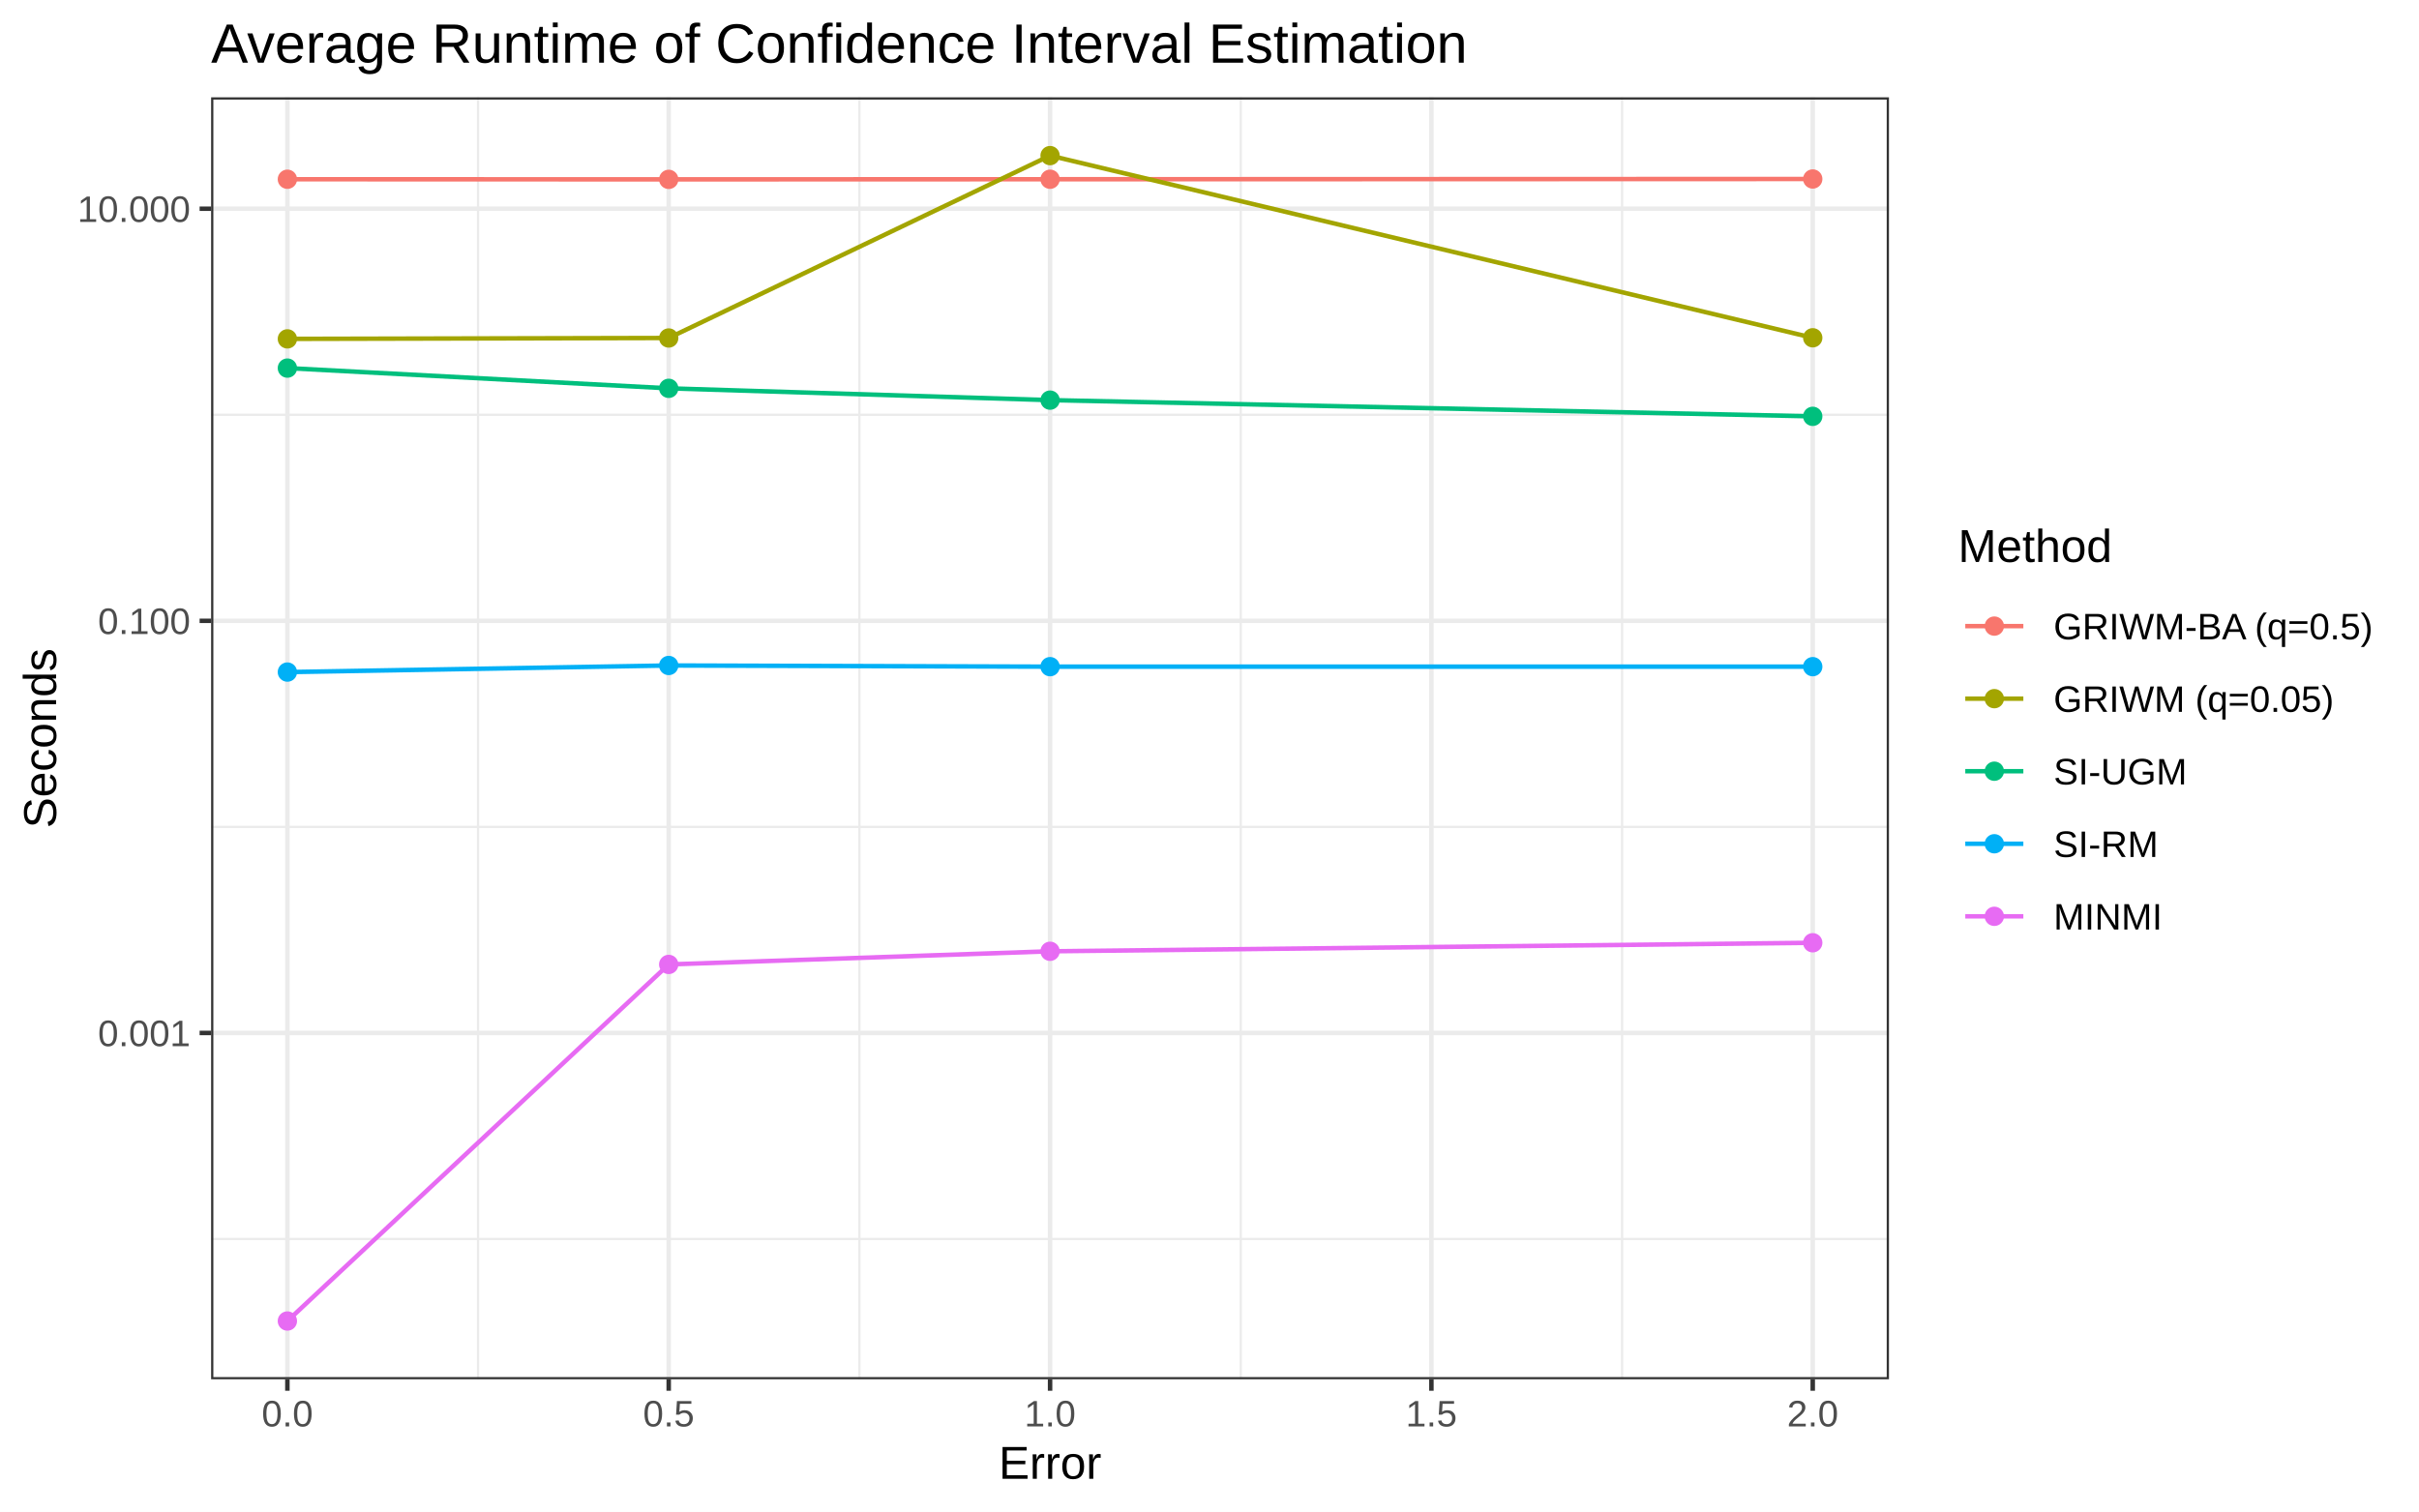
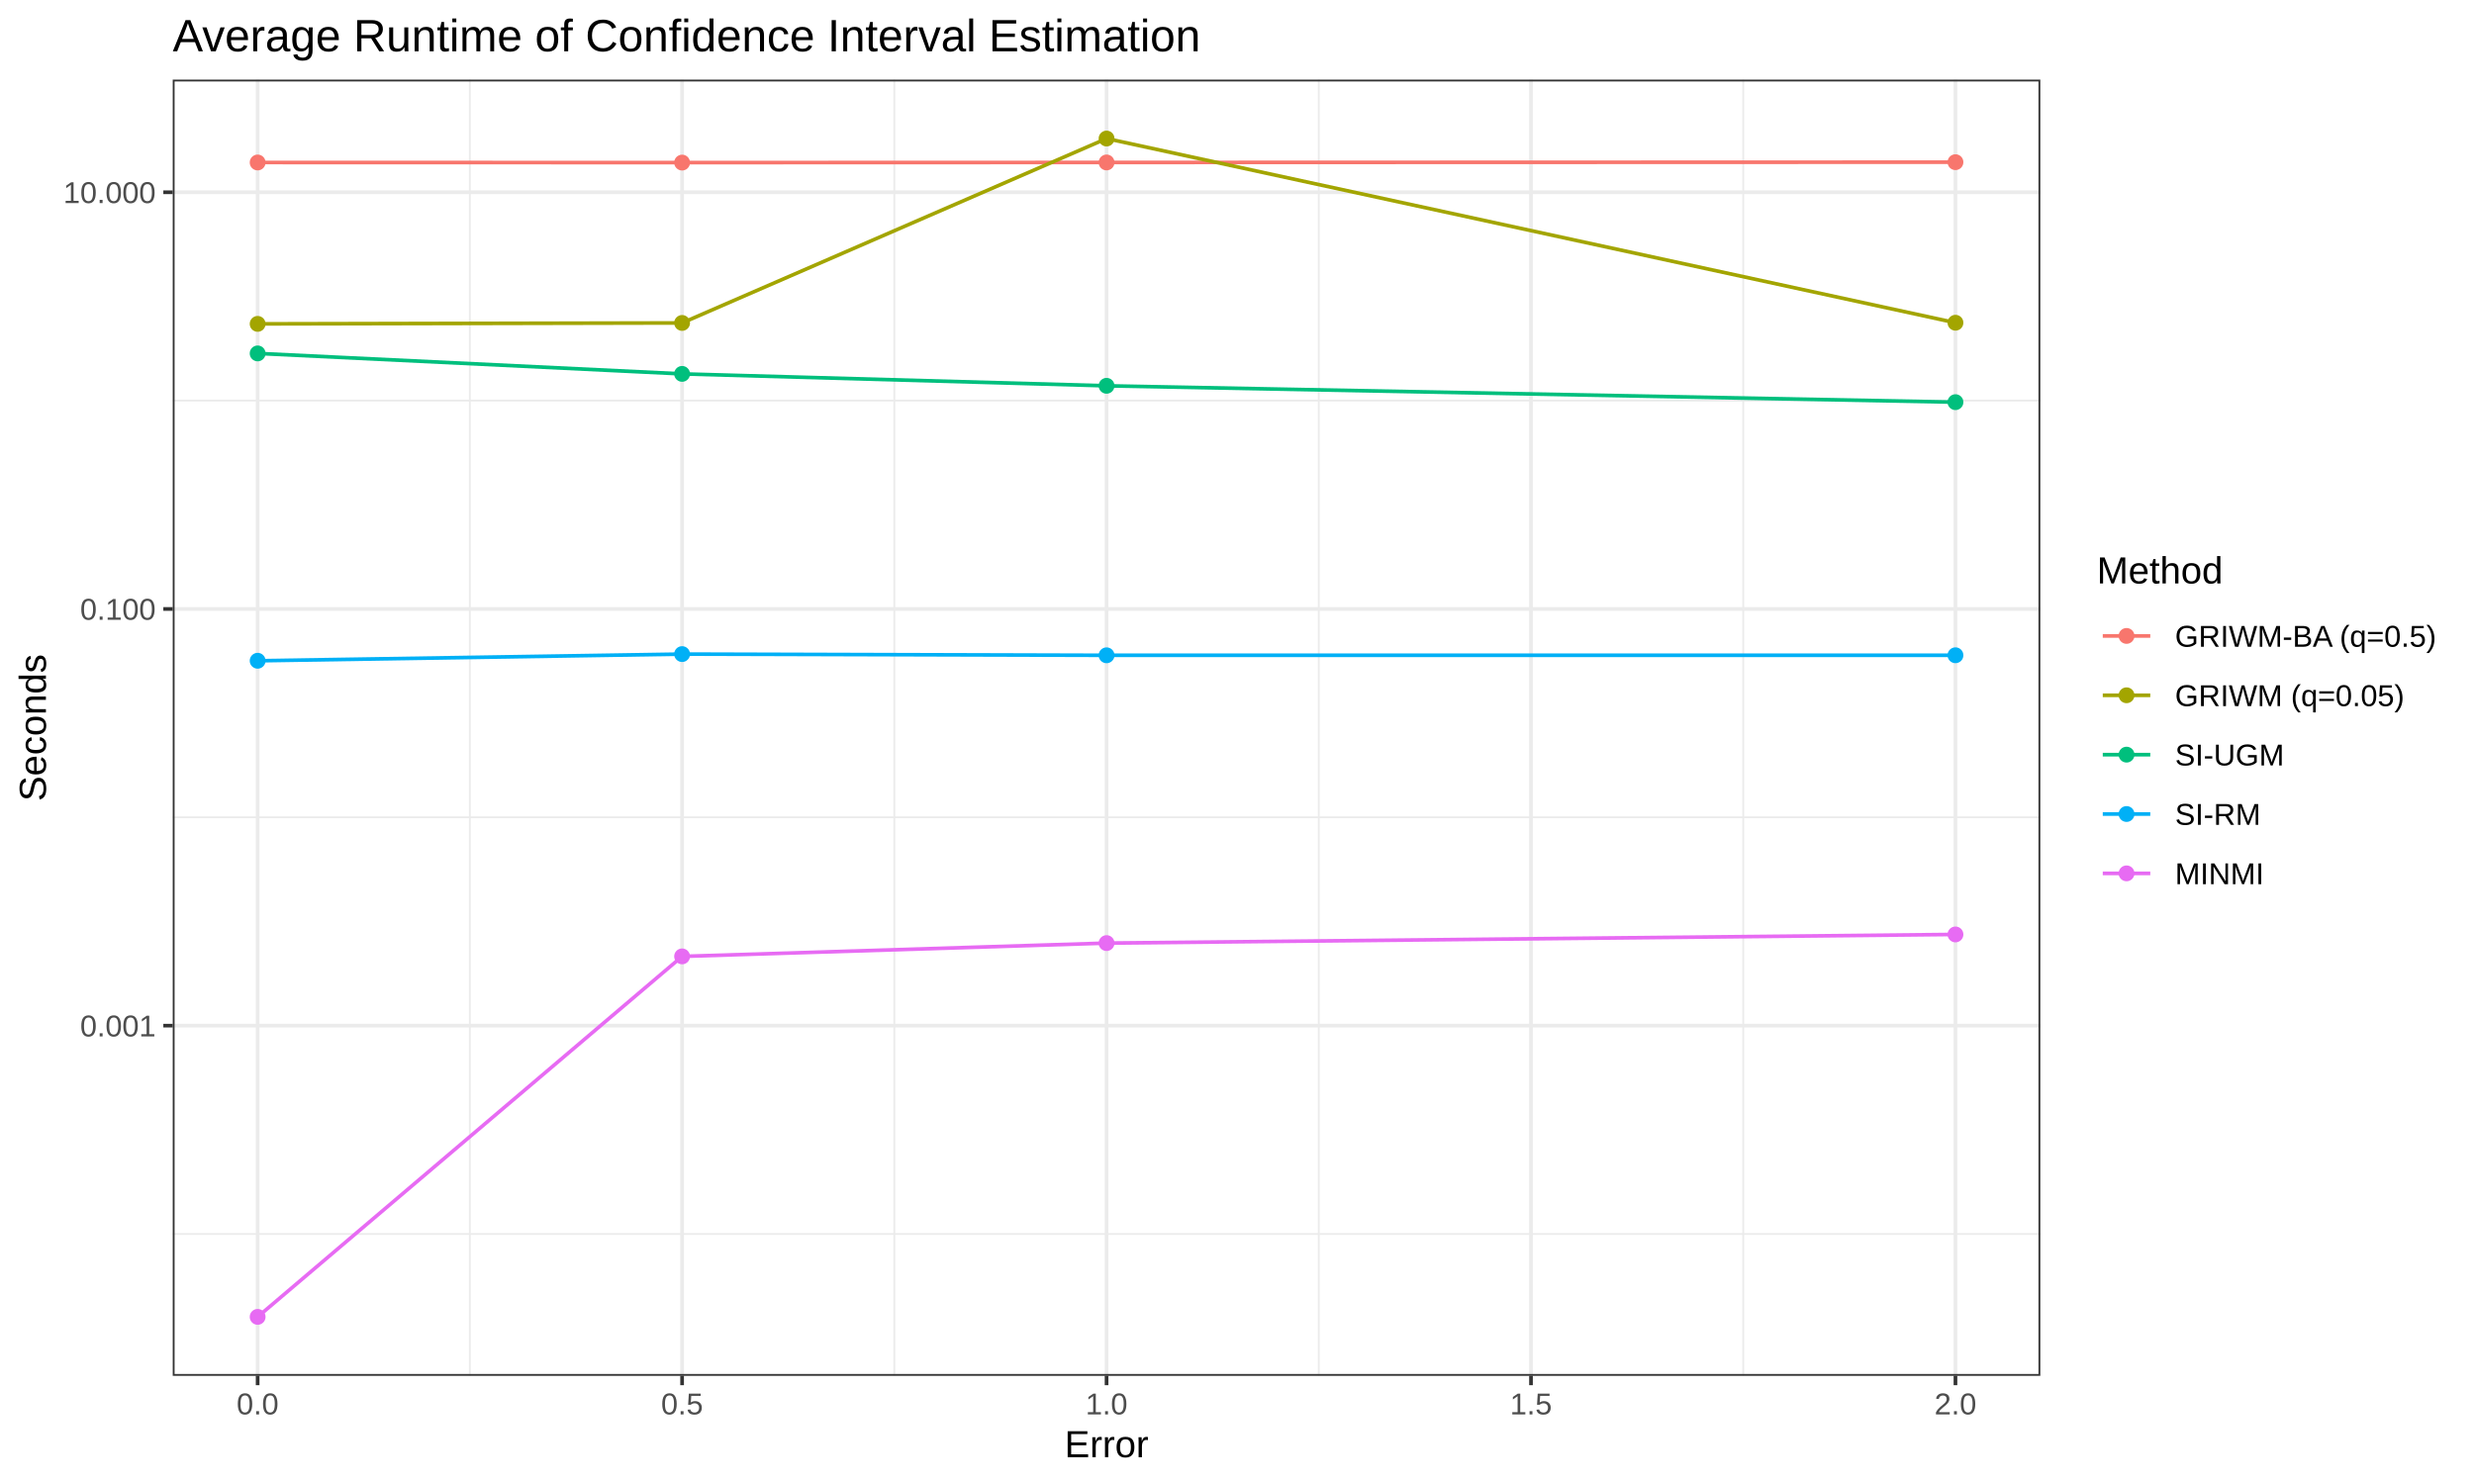
- <svg xmlns="http://www.w3.org/2000/svg" class="svglite" width="576.00pt" height="360.00pt" viewBox="0 0 576.00 360.00">
+ <svg xmlns="http://www.w3.org/2000/svg" class="svglite" width="720.00pt" height="432.00pt" viewBox="0 0 720.00 432.00">
  <defs>
    <style type="text/css">
    .svglite line, .svglite polyline, .svglite polygon, .svglite path, .svglite rect, .svglite circle {
      fill: none;
      stroke: #000000;
      stroke-linecap: round;
      stroke-linejoin: round;
      stroke-miterlimit: 10.00;
    }
    .svglite text {
      white-space: pre;
    }
  </style>
  </defs>
  <rect width="100%" height="100%" style="stroke: none; fill: #FFFFFF;" />
  <defs>
-     <clipPath id="cpMC4wMHw1NzYuMDB8MC4wMHwzNjAuMDA=">
-       <rect x="0.00" y="0.00" width="576.00" height="360.00" />
+     <clipPath id="cpMC4wMHw3MjAuMDB8MC4wMHw0MzIuMDA=">
+       <rect x="0.00" y="0.00" width="720.00" height="432.00" />
    </clipPath>
  </defs>
-   <g clip-path="url(#cpMC4wMHw1NzYuMDB8MC4wMHwzNjAuMDA=)">
-     <rect x="0.00" y="0.00" width="576.00" height="360.00" style="stroke-width: 1.07; stroke: #FFFFFF; fill: #FFFFFF;" />
+   <g clip-path="url(#cpMC4wMHw3MjAuMDB8MC4wMHw0MzIuMDA=)">
+     <rect x="0.00" y="0.00" width="720.00" height="432.00" style="stroke-width: 1.07; stroke: #FFFFFF; fill: #FFFFFF;" />
  </g>
  <defs>
-     <clipPath id="cpNTAuMjd8NDQ5LjgwfDIzLjE4fDMyOC41MA==">
-       <rect x="50.27" y="23.18" width="399.52" height="305.33" />
+     <clipPath id="cpNTAuMjd8NTkzLjgwfDIzLjE4fDQwMC41MA==">
+       <rect x="50.27" y="23.18" width="543.52" height="377.33" />
    </clipPath>
  </defs>
-   <g clip-path="url(#cpNTAuMjd8NDQ5LjgwfDIzLjE4fDMyOC41MA==)">
-     <rect x="50.27" y="23.18" width="399.52" height="305.33" style="stroke-width: 1.07; stroke: none; fill: #FFFFFF;" />
-     <polyline points="50.27,295.10 449.80,295.10 " style="stroke-width: 0.53; stroke: #EBEBEB; stroke-linecap: butt;" />
-     <polyline points="50.27,196.94 449.80,196.94 " style="stroke-width: 0.53; stroke: #EBEBEB; stroke-linecap: butt;" />
-     <polyline points="50.27,98.79 449.80,98.79 " style="stroke-width: 0.53; stroke: #EBEBEB; stroke-linecap: butt;" />
-     <polyline points="113.83,328.50 113.83,23.18 " style="stroke-width: 0.53; stroke: #EBEBEB; stroke-linecap: butt;" />
-     <polyline points="204.64,328.50 204.64,23.18 " style="stroke-width: 0.53; stroke: #EBEBEB; stroke-linecap: butt;" />
-     <polyline points="295.44,328.50 295.44,23.18 " style="stroke-width: 0.53; stroke: #EBEBEB; stroke-linecap: butt;" />
-     <polyline points="386.24,328.50 386.24,23.18 " style="stroke-width: 0.53; stroke: #EBEBEB; stroke-linecap: butt;" />
-     <polyline points="50.27,246.02 449.80,246.02 " style="stroke-width: 1.07; stroke: #EBEBEB; stroke-linecap: butt;" />
-     <polyline points="50.27,147.86 449.80,147.86 " style="stroke-width: 1.07; stroke: #EBEBEB; stroke-linecap: butt;" />
-     <polyline points="50.27,49.71 449.80,49.71 " style="stroke-width: 1.07; stroke: #EBEBEB; stroke-linecap: butt;" />
-     <polyline points="68.43,328.50 68.43,23.18 " style="stroke-width: 1.07; stroke: #EBEBEB; stroke-linecap: butt;" />
-     <polyline points="159.23,328.50 159.23,23.18 " style="stroke-width: 1.07; stroke: #EBEBEB; stroke-linecap: butt;" />
-     <polyline points="250.04,328.50 250.04,23.18 " style="stroke-width: 1.07; stroke: #EBEBEB; stroke-linecap: butt;" />
-     <polyline points="340.84,328.50 340.84,23.18 " style="stroke-width: 1.07; stroke: #EBEBEB; stroke-linecap: butt;" />
-     <polyline points="431.64,328.50 431.64,23.18 " style="stroke-width: 1.07; stroke: #EBEBEB; stroke-linecap: butt;" />
-     <circle cx="68.43" cy="160.07" r="1.95" style="stroke-width: 0.71; stroke: #00B0F6; fill: #00B0F6;" />
-     <circle cx="68.43" cy="87.67" r="1.95" style="stroke-width: 0.71; stroke: #00BF7D; fill: #00BF7D;" />
-     <circle cx="159.23" cy="92.49" r="1.95" style="stroke-width: 0.71; stroke: #00BF7D; fill: #00BF7D;" />
-     <circle cx="159.23" cy="158.50" r="1.95" style="stroke-width: 0.71; stroke: #00B0F6; fill: #00B0F6;" />
-     <circle cx="159.23" cy="229.70" r="1.95" style="stroke-width: 0.71; stroke: #E76BF3; fill: #E76BF3;" />
-     <circle cx="431.64" cy="158.78" r="1.95" style="stroke-width: 0.71; stroke: #00B0F6; fill: #00B0F6;" />
-     <circle cx="431.64" cy="99.16" r="1.95" style="stroke-width: 0.71; stroke: #00BF7D; fill: #00BF7D;" />
-     <circle cx="431.64" cy="224.54" r="1.95" style="stroke-width: 0.71; stroke: #E76BF3; fill: #E76BF3;" />
-     <circle cx="68.43" cy="314.63" r="1.95" style="stroke-width: 0.71; stroke: #E76BF3; fill: #E76BF3;" />
-     <circle cx="250.04" cy="158.78" r="1.95" style="stroke-width: 0.71; stroke: #00B0F6; fill: #00B0F6;" />
-     <circle cx="250.04" cy="226.57" r="1.95" style="stroke-width: 0.71; stroke: #E76BF3; fill: #E76BF3;" />
-     <circle cx="250.04" cy="95.30" r="1.95" style="stroke-width: 0.71; stroke: #00BF7D; fill: #00BF7D;" />
-     <circle cx="431.64" cy="42.63" r="1.95" style="stroke-width: 0.71; stroke: #F8766D; fill: #F8766D;" />
-     <circle cx="250.04" cy="42.69" r="1.95" style="stroke-width: 0.71; stroke: #F8766D; fill: #F8766D;" />
-     <circle cx="159.23" cy="42.72" r="1.95" style="stroke-width: 0.71; stroke: #F8766D; fill: #F8766D;" />
-     <circle cx="431.64" cy="80.45" r="1.95" style="stroke-width: 0.71; stroke: #A3A500; fill: #A3A500;" />
-     <circle cx="250.04" cy="37.06" r="1.95" style="stroke-width: 0.71; stroke: #A3A500; fill: #A3A500;" />
-     <circle cx="159.23" cy="80.50" r="1.95" style="stroke-width: 0.71; stroke: #A3A500; fill: #A3A500;" />
-     <circle cx="68.43" cy="80.71" r="1.95" style="stroke-width: 0.71; stroke: #A3A500; fill: #A3A500;" />
-     <circle cx="68.43" cy="42.69" r="1.95" style="stroke-width: 0.71; stroke: #F8766D; fill: #F8766D;" />
-     <polyline points="68.43,42.69 159.23,42.72 250.04,42.69 431.64,42.63 " style="stroke-width: 1.07; stroke: #F8766D; stroke-linecap: butt;" />
-     <polyline points="68.43,80.71 159.23,80.50 250.04,37.06 431.64,80.45 " style="stroke-width: 1.07; stroke: #A3A500; stroke-linecap: butt;" />
-     <polyline points="68.43,87.67 159.23,92.49 250.04,95.30 431.64,99.16 " style="stroke-width: 1.07; stroke: #00BF7D; stroke-linecap: butt;" />
-     <polyline points="68.43,160.07 159.23,158.50 250.04,158.78 431.64,158.78 " style="stroke-width: 1.07; stroke: #00B0F6; stroke-linecap: butt;" />
-     <polyline points="68.43,314.63 159.23,229.70 250.04,226.57 431.64,224.54 " style="stroke-width: 1.07; stroke: #E76BF3; stroke-linecap: butt;" />
-     <rect x="50.27" y="23.18" width="399.52" height="305.33" style="stroke-width: 1.07; stroke: #333333;" />
+   <g clip-path="url(#cpNTAuMjd8NTkzLjgwfDIzLjE4fDQwMC41MA==)">
+     <rect x="50.27" y="23.18" width="543.52" height="377.33" style="stroke-width: 1.07; stroke: none; fill: #FFFFFF;" />
+     <polyline points="50.27,359.22 593.80,359.22 " style="stroke-width: 0.53; stroke: #EBEBEB; stroke-linecap: butt;" />
+     <polyline points="50.27,237.92 593.80,237.92 " style="stroke-width: 0.53; stroke: #EBEBEB; stroke-linecap: butt;" />
+     <polyline points="50.27,116.62 593.80,116.62 " style="stroke-width: 0.53; stroke: #EBEBEB; stroke-linecap: butt;" />
+     <polyline points="136.74,400.50 136.74,23.18 " style="stroke-width: 0.53; stroke: #EBEBEB; stroke-linecap: butt;" />
+     <polyline points="260.27,400.50 260.27,23.18 " style="stroke-width: 0.53; stroke: #EBEBEB; stroke-linecap: butt;" />
+     <polyline points="383.80,400.50 383.80,23.18 " style="stroke-width: 0.53; stroke: #EBEBEB; stroke-linecap: butt;" />
+     <polyline points="507.33,400.50 507.33,23.18 " style="stroke-width: 0.53; stroke: #EBEBEB; stroke-linecap: butt;" />
+     <polyline points="50.27,298.57 593.80,298.57 " style="stroke-width: 1.07; stroke: #EBEBEB; stroke-linecap: butt;" />
+     <polyline points="50.27,177.27 593.80,177.27 " style="stroke-width: 1.07; stroke: #EBEBEB; stroke-linecap: butt;" />
+     <polyline points="50.27,55.97 593.80,55.97 " style="stroke-width: 1.07; stroke: #EBEBEB; stroke-linecap: butt;" />
+     <polyline points="74.98,400.50 74.98,23.18 " style="stroke-width: 1.07; stroke: #EBEBEB; stroke-linecap: butt;" />
+     <polyline points="198.51,400.50 198.51,23.18 " style="stroke-width: 1.07; stroke: #EBEBEB; stroke-linecap: butt;" />
+     <polyline points="322.04,400.50 322.04,23.18 " style="stroke-width: 1.07; stroke: #EBEBEB; stroke-linecap: butt;" />
+     <polyline points="445.56,400.50 445.56,23.18 " style="stroke-width: 1.07; stroke: #EBEBEB; stroke-linecap: butt;" />
+     <polyline points="569.09,400.50 569.09,23.18 " style="stroke-width: 1.07; stroke: #EBEBEB; stroke-linecap: butt;" />
+     <circle cx="74.98" cy="192.35" r="1.95" style="stroke-width: 0.71; stroke: #00B0F6; fill: #00B0F6;" />
+     <circle cx="74.98" cy="102.88" r="1.95" style="stroke-width: 0.71; stroke: #00BF7D; fill: #00BF7D;" />
+     <circle cx="198.51" cy="108.84" r="1.95" style="stroke-width: 0.71; stroke: #00BF7D; fill: #00BF7D;" />
+     <circle cx="198.51" cy="190.41" r="1.95" style="stroke-width: 0.71; stroke: #00B0F6; fill: #00B0F6;" />
+     <circle cx="198.51" cy="278.41" r="1.95" style="stroke-width: 0.71; stroke: #E76BF3; fill: #E76BF3;" />
+     <circle cx="569.09" cy="190.75" r="1.95" style="stroke-width: 0.71; stroke: #00B0F6; fill: #00B0F6;" />
+     <circle cx="569.09" cy="117.07" r="1.95" style="stroke-width: 0.71; stroke: #00BF7D; fill: #00BF7D;" />
+     <circle cx="569.09" cy="272.02" r="1.95" style="stroke-width: 0.71; stroke: #E76BF3; fill: #E76BF3;" />
+     <circle cx="74.98" cy="383.35" r="1.95" style="stroke-width: 0.71; stroke: #E76BF3; fill: #E76BF3;" />
+     <circle cx="322.04" cy="190.76" r="1.95" style="stroke-width: 0.71; stroke: #00B0F6; fill: #00B0F6;" />
+     <circle cx="322.04" cy="274.54" r="1.95" style="stroke-width: 0.71; stroke: #E76BF3; fill: #E76BF3;" />
+     <circle cx="322.04" cy="112.31" r="1.95" style="stroke-width: 0.71; stroke: #00BF7D; fill: #00BF7D;" />
+     <circle cx="569.09" cy="47.21" r="1.95" style="stroke-width: 0.71; stroke: #F8766D; fill: #F8766D;" />
+     <circle cx="322.04" cy="47.29" r="1.95" style="stroke-width: 0.71; stroke: #F8766D; fill: #F8766D;" />
+     <circle cx="198.51" cy="47.33" r="1.95" style="stroke-width: 0.71; stroke: #F8766D; fill: #F8766D;" />
+     <circle cx="569.09" cy="93.95" r="1.95" style="stroke-width: 0.71; stroke: #A3A500; fill: #A3A500;" />
+     <circle cx="322.04" cy="40.33" r="1.95" style="stroke-width: 0.71; stroke: #A3A500; fill: #A3A500;" />
+     <circle cx="198.51" cy="94.01" r="1.95" style="stroke-width: 0.71; stroke: #A3A500; fill: #A3A500;" />
+     <circle cx="74.98" cy="94.28" r="1.95" style="stroke-width: 0.71; stroke: #A3A500; fill: #A3A500;" />
+     <circle cx="74.98" cy="47.30" r="1.95" style="stroke-width: 0.71; stroke: #F8766D; fill: #F8766D;" />
+     <polyline points="74.98,47.30 198.51,47.33 322.04,47.29 569.09,47.21 " style="stroke-width: 1.07; stroke: #F8766D; stroke-linecap: butt;" />
+     <polyline points="74.98,94.28 198.51,94.01 322.04,40.33 569.09,93.95 " style="stroke-width: 1.07; stroke: #A3A500; stroke-linecap: butt;" />
+     <polyline points="74.98,102.88 198.51,108.84 322.04,112.31 569.09,117.07 " style="stroke-width: 1.07; stroke: #00BF7D; stroke-linecap: butt;" />
+     <polyline points="74.98,192.35 198.51,190.41 322.04,190.76 569.09,190.75 " style="stroke-width: 1.07; stroke: #00B0F6; stroke-linecap: butt;" />
+     <polyline points="74.98,383.35 198.51,278.41 322.04,274.54 569.09,272.02 " style="stroke-width: 1.07; stroke: #E76BF3; stroke-linecap: butt;" />
+     <rect x="50.27" y="23.18" width="543.52" height="377.33" style="stroke-width: 1.07; stroke: #333333;" />
  </g>
-   <g clip-path="url(#cpMC4wMHw1NzYuMDB8MC4wMHwzNjAuMDA=)">
-     <text x="45.34" y="249.17" text-anchor="end" style="font-size: 8.80px;fill: #4D4D4D; font-family: &quot;Arial&quot;;" textLength="22.03px" lengthAdjust="spacingAndGlyphs">0.001</text>
-     <text x="45.34" y="151.01" text-anchor="end" style="font-size: 8.80px;fill: #4D4D4D; font-family: &quot;Arial&quot;;" textLength="22.03px" lengthAdjust="spacingAndGlyphs">0.100</text>
-     <text x="45.34" y="52.86" text-anchor="end" style="font-size: 8.80px;fill: #4D4D4D; font-family: &quot;Arial&quot;;" textLength="26.93px" lengthAdjust="spacingAndGlyphs">10.000</text>
-     <polyline points="47.53,246.02 50.27,246.02 " style="stroke-width: 1.07; stroke: #333333; stroke-linecap: butt;" />
-     <polyline points="47.53,147.86 50.27,147.86 " style="stroke-width: 1.07; stroke: #333333; stroke-linecap: butt;" />
-     <polyline points="47.53,49.71 50.27,49.71 " style="stroke-width: 1.07; stroke: #333333; stroke-linecap: butt;" />
-     <polyline points="68.43,331.24 68.43,328.50 " style="stroke-width: 1.07; stroke: #333333; stroke-linecap: butt;" />
-     <polyline points="159.23,331.24 159.23,328.50 " style="stroke-width: 1.07; stroke: #333333; stroke-linecap: butt;" />
-     <polyline points="250.04,331.24 250.04,328.50 " style="stroke-width: 1.07; stroke: #333333; stroke-linecap: butt;" />
-     <polyline points="340.84,331.24 340.84,328.50 " style="stroke-width: 1.07; stroke: #333333; stroke-linecap: butt;" />
-     <polyline points="431.64,331.24 431.64,328.50 " style="stroke-width: 1.07; stroke: #333333; stroke-linecap: butt;" />
-     <text x="68.43" y="339.74" text-anchor="middle" style="font-size: 8.80px;fill: #4D4D4D; font-family: &quot;Arial&quot;;" textLength="12.24px" lengthAdjust="spacingAndGlyphs">0.0</text>
-     <text x="159.23" y="339.74" text-anchor="middle" style="font-size: 8.80px;fill: #4D4D4D; font-family: &quot;Arial&quot;;" textLength="12.24px" lengthAdjust="spacingAndGlyphs">0.5</text>
-     <text x="250.04" y="339.74" text-anchor="middle" style="font-size: 8.80px;fill: #4D4D4D; font-family: &quot;Arial&quot;;" textLength="12.24px" lengthAdjust="spacingAndGlyphs">1.0</text>
-     <text x="340.84" y="339.74" text-anchor="middle" style="font-size: 8.80px;fill: #4D4D4D; font-family: &quot;Arial&quot;;" textLength="12.24px" lengthAdjust="spacingAndGlyphs">1.5</text>
-     <text x="431.64" y="339.74" text-anchor="middle" style="font-size: 8.80px;fill: #4D4D4D; font-family: &quot;Arial&quot;;" textLength="12.24px" lengthAdjust="spacingAndGlyphs">2.0</text>
-     <text x="250.04" y="352.20" text-anchor="middle" style="font-size: 11.00px; font-family: &quot;Arial&quot;;" textLength="24.45px" lengthAdjust="spacingAndGlyphs">Error</text>
-     <text transform="translate(13.36,175.84) rotate(-90)" text-anchor="middle" style="font-size: 11.00px; font-family: &quot;Arial&quot;;" textLength="42.82px" lengthAdjust="spacingAndGlyphs">Seconds</text>
-     <rect x="460.76" y="119.32" width="109.76" height="113.03" style="stroke-width: 1.07; stroke: none; fill: #FFFFFF;" />
-     <text x="466.24" y="133.84" style="font-size: 11.00px; font-family: &quot;Arial&quot;;" textLength="36.71px" lengthAdjust="spacingAndGlyphs">Method</text>
-     <rect x="466.24" y="140.48" width="17.28" height="17.28" style="stroke-width: 1.07; stroke: none; fill: #FFFFFF;" />
-     <circle cx="474.88" cy="149.12" r="1.95" style="stroke-width: 0.71; stroke: #F8766D; fill: #F8766D;" />
-     <line x1="467.96" y1="149.12" x2="481.79" y2="149.12" style="stroke-width: 1.07; stroke: #F8766D; stroke-linecap: butt;" />
-     <rect x="466.24" y="157.76" width="17.28" height="17.28" style="stroke-width: 1.07; stroke: none; fill: #FFFFFF;" />
-     <circle cx="474.88" cy="166.40" r="1.95" style="stroke-width: 0.71; stroke: #A3A500; fill: #A3A500;" />
-     <line x1="467.96" y1="166.40" x2="481.79" y2="166.40" style="stroke-width: 1.07; stroke: #A3A500; stroke-linecap: butt;" />
-     <rect x="466.24" y="175.04" width="17.28" height="17.28" style="stroke-width: 1.07; stroke: none; fill: #FFFFFF;" />
-     <circle cx="474.88" cy="183.68" r="1.95" style="stroke-width: 0.71; stroke: #00BF7D; fill: #00BF7D;" />
-     <line x1="467.96" y1="183.68" x2="481.79" y2="183.68" style="stroke-width: 1.07; stroke: #00BF7D; stroke-linecap: butt;" />
-     <rect x="466.24" y="192.32" width="17.28" height="17.28" style="stroke-width: 1.07; stroke: none; fill: #FFFFFF;" />
-     <circle cx="474.88" cy="200.96" r="1.95" style="stroke-width: 0.71; stroke: #00B0F6; fill: #00B0F6;" />
-     <line x1="467.96" y1="200.96" x2="481.79" y2="200.96" style="stroke-width: 1.07; stroke: #00B0F6; stroke-linecap: butt;" />
-     <rect x="466.24" y="209.60" width="17.28" height="17.28" style="stroke-width: 1.07; stroke: none; fill: #FFFFFF;" />
-     <circle cx="474.88" cy="218.24" r="1.95" style="stroke-width: 0.71; stroke: #E76BF3; fill: #E76BF3;" />
-     <line x1="467.96" y1="218.24" x2="481.79" y2="218.24" style="stroke-width: 1.07; stroke: #E76BF3; stroke-linecap: butt;" />
-     <text x="488.99" y="152.27" style="font-size: 8.80px; font-family: &quot;Arial&quot;;" textLength="76.05px" lengthAdjust="spacingAndGlyphs">GRIWM-BA (q=0.5)</text>
-     <text x="488.99" y="169.55" style="font-size: 8.80px; font-family: &quot;Arial&quot;;" textLength="66.76px" lengthAdjust="spacingAndGlyphs">GRIWM (q=0.05)</text>
-     <text x="488.99" y="186.83" style="font-size: 8.80px; font-family: &quot;Arial&quot;;" textLength="31.77px" lengthAdjust="spacingAndGlyphs">SI-UGM</text>
-     <text x="488.99" y="204.11" style="font-size: 8.80px; font-family: &quot;Arial&quot;;" textLength="24.93px" lengthAdjust="spacingAndGlyphs">SI-RM</text>
-     <text x="488.99" y="221.39" style="font-size: 8.80px; font-family: &quot;Arial&quot;;" textLength="25.91px" lengthAdjust="spacingAndGlyphs">MINMI</text>
+   <g clip-path="url(#cpMC4wMHw3MjAuMDB8MC4wMHw0MzIuMDA=)">
+     <text x="45.34" y="301.72" text-anchor="end" style="font-size: 8.80px;fill: #4D4D4D; font-family: &quot;Arial&quot;;" textLength="22.03px" lengthAdjust="spacingAndGlyphs">0.001</text>
+     <text x="45.34" y="180.42" text-anchor="end" style="font-size: 8.80px;fill: #4D4D4D; font-family: &quot;Arial&quot;;" textLength="22.03px" lengthAdjust="spacingAndGlyphs">0.100</text>
+     <text x="45.34" y="59.12" text-anchor="end" style="font-size: 8.80px;fill: #4D4D4D; font-family: &quot;Arial&quot;;" textLength="26.93px" lengthAdjust="spacingAndGlyphs">10.000</text>
+     <polyline points="47.53,298.57 50.27,298.57 " style="stroke-width: 1.07; stroke: #333333; stroke-linecap: butt;" />
+     <polyline points="47.53,177.27 50.27,177.27 " style="stroke-width: 1.07; stroke: #333333; stroke-linecap: butt;" />
+     <polyline points="47.53,55.97 50.27,55.97 " style="stroke-width: 1.07; stroke: #333333; stroke-linecap: butt;" />
+     <polyline points="74.98,403.24 74.98,400.50 " style="stroke-width: 1.07; stroke: #333333; stroke-linecap: butt;" />
+     <polyline points="198.51,403.24 198.51,400.50 " style="stroke-width: 1.07; stroke: #333333; stroke-linecap: butt;" />
+     <polyline points="322.04,403.24 322.04,400.50 " style="stroke-width: 1.07; stroke: #333333; stroke-linecap: butt;" />
+     <polyline points="445.56,403.24 445.56,400.50 " style="stroke-width: 1.07; stroke: #333333; stroke-linecap: butt;" />
+     <polyline points="569.09,403.24 569.09,400.50 " style="stroke-width: 1.07; stroke: #333333; stroke-linecap: butt;" />
+     <text x="74.98" y="411.74" text-anchor="middle" style="font-size: 8.80px;fill: #4D4D4D; font-family: &quot;Arial&quot;;" textLength="12.24px" lengthAdjust="spacingAndGlyphs">0.0</text>
+     <text x="198.51" y="411.74" text-anchor="middle" style="font-size: 8.80px;fill: #4D4D4D; font-family: &quot;Arial&quot;;" textLength="12.24px" lengthAdjust="spacingAndGlyphs">0.5</text>
+     <text x="322.04" y="411.74" text-anchor="middle" style="font-size: 8.80px;fill: #4D4D4D; font-family: &quot;Arial&quot;;" textLength="12.24px" lengthAdjust="spacingAndGlyphs">1.0</text>
+     <text x="445.56" y="411.74" text-anchor="middle" style="font-size: 8.80px;fill: #4D4D4D; font-family: &quot;Arial&quot;;" textLength="12.24px" lengthAdjust="spacingAndGlyphs">1.5</text>
+     <text x="569.09" y="411.74" text-anchor="middle" style="font-size: 8.80px;fill: #4D4D4D; font-family: &quot;Arial&quot;;" textLength="12.24px" lengthAdjust="spacingAndGlyphs">2.0</text>
+     <text x="322.04" y="424.20" text-anchor="middle" style="font-size: 11.00px; font-family: &quot;Arial&quot;;" textLength="24.45px" lengthAdjust="spacingAndGlyphs">Error</text>
+     <text transform="translate(13.36,211.84) rotate(-90)" text-anchor="middle" style="font-size: 11.00px; font-family: &quot;Arial&quot;;" textLength="42.82px" lengthAdjust="spacingAndGlyphs">Seconds</text>
+     <rect x="604.76" y="155.32" width="109.76" height="113.03" style="stroke-width: 1.07; stroke: none; fill: #FFFFFF;" />
+     <text x="610.24" y="169.84" style="font-size: 11.00px; font-family: &quot;Arial&quot;;" textLength="36.71px" lengthAdjust="spacingAndGlyphs">Method</text>
+     <rect x="610.24" y="176.48" width="17.28" height="17.28" style="stroke-width: 1.07; stroke: none; fill: #FFFFFF;" />
+     <circle cx="618.88" cy="185.12" r="1.95" style="stroke-width: 0.71; stroke: #F8766D; fill: #F8766D;" />
+     <line x1="611.96" y1="185.12" x2="625.79" y2="185.12" style="stroke-width: 1.07; stroke: #F8766D; stroke-linecap: butt;" />
+     <rect x="610.24" y="193.76" width="17.28" height="17.28" style="stroke-width: 1.07; stroke: none; fill: #FFFFFF;" />
+     <circle cx="618.88" cy="202.40" r="1.95" style="stroke-width: 0.71; stroke: #A3A500; fill: #A3A500;" />
+     <line x1="611.96" y1="202.40" x2="625.79" y2="202.40" style="stroke-width: 1.07; stroke: #A3A500; stroke-linecap: butt;" />
+     <rect x="610.24" y="211.04" width="17.28" height="17.28" style="stroke-width: 1.07; stroke: none; fill: #FFFFFF;" />
+     <circle cx="618.88" cy="219.68" r="1.95" style="stroke-width: 0.71; stroke: #00BF7D; fill: #00BF7D;" />
+     <line x1="611.96" y1="219.68" x2="625.79" y2="219.68" style="stroke-width: 1.07; stroke: #00BF7D; stroke-linecap: butt;" />
+     <rect x="610.24" y="228.32" width="17.28" height="17.28" style="stroke-width: 1.07; stroke: none; fill: #FFFFFF;" />
+     <circle cx="618.88" cy="236.96" r="1.95" style="stroke-width: 0.71; stroke: #00B0F6; fill: #00B0F6;" />
+     <line x1="611.96" y1="236.96" x2="625.79" y2="236.96" style="stroke-width: 1.07; stroke: #00B0F6; stroke-linecap: butt;" />
+     <rect x="610.24" y="245.60" width="17.28" height="17.28" style="stroke-width: 1.07; stroke: none; fill: #FFFFFF;" />
+     <circle cx="618.88" cy="254.24" r="1.95" style="stroke-width: 0.71; stroke: #E76BF3; fill: #E76BF3;" />
+     <line x1="611.96" y1="254.24" x2="625.79" y2="254.24" style="stroke-width: 1.07; stroke: #E76BF3; stroke-linecap: butt;" />
+     <text x="632.99" y="188.27" style="font-size: 8.80px; font-family: &quot;Arial&quot;;" textLength="76.05px" lengthAdjust="spacingAndGlyphs">GRIWM-BA (q=0.5)</text>
+     <text x="632.99" y="205.55" style="font-size: 8.80px; font-family: &quot;Arial&quot;;" textLength="66.76px" lengthAdjust="spacingAndGlyphs">GRIWM (q=0.05)</text>
+     <text x="632.99" y="222.83" style="font-size: 8.80px; font-family: &quot;Arial&quot;;" textLength="31.77px" lengthAdjust="spacingAndGlyphs">SI-UGM</text>
+     <text x="632.99" y="240.11" style="font-size: 8.80px; font-family: &quot;Arial&quot;;" textLength="24.93px" lengthAdjust="spacingAndGlyphs">SI-RM</text>
+     <text x="632.99" y="257.39" style="font-size: 8.80px; font-family: &quot;Arial&quot;;" textLength="25.91px" lengthAdjust="spacingAndGlyphs">MINMI</text>
    <text x="50.27" y="14.93" style="font-size: 13.20px; font-family: &quot;Arial&quot;;" textLength="298.92px" lengthAdjust="spacingAndGlyphs">Average Runtime of Confidence Interval Estimation</text>
  </g>
</svg>
